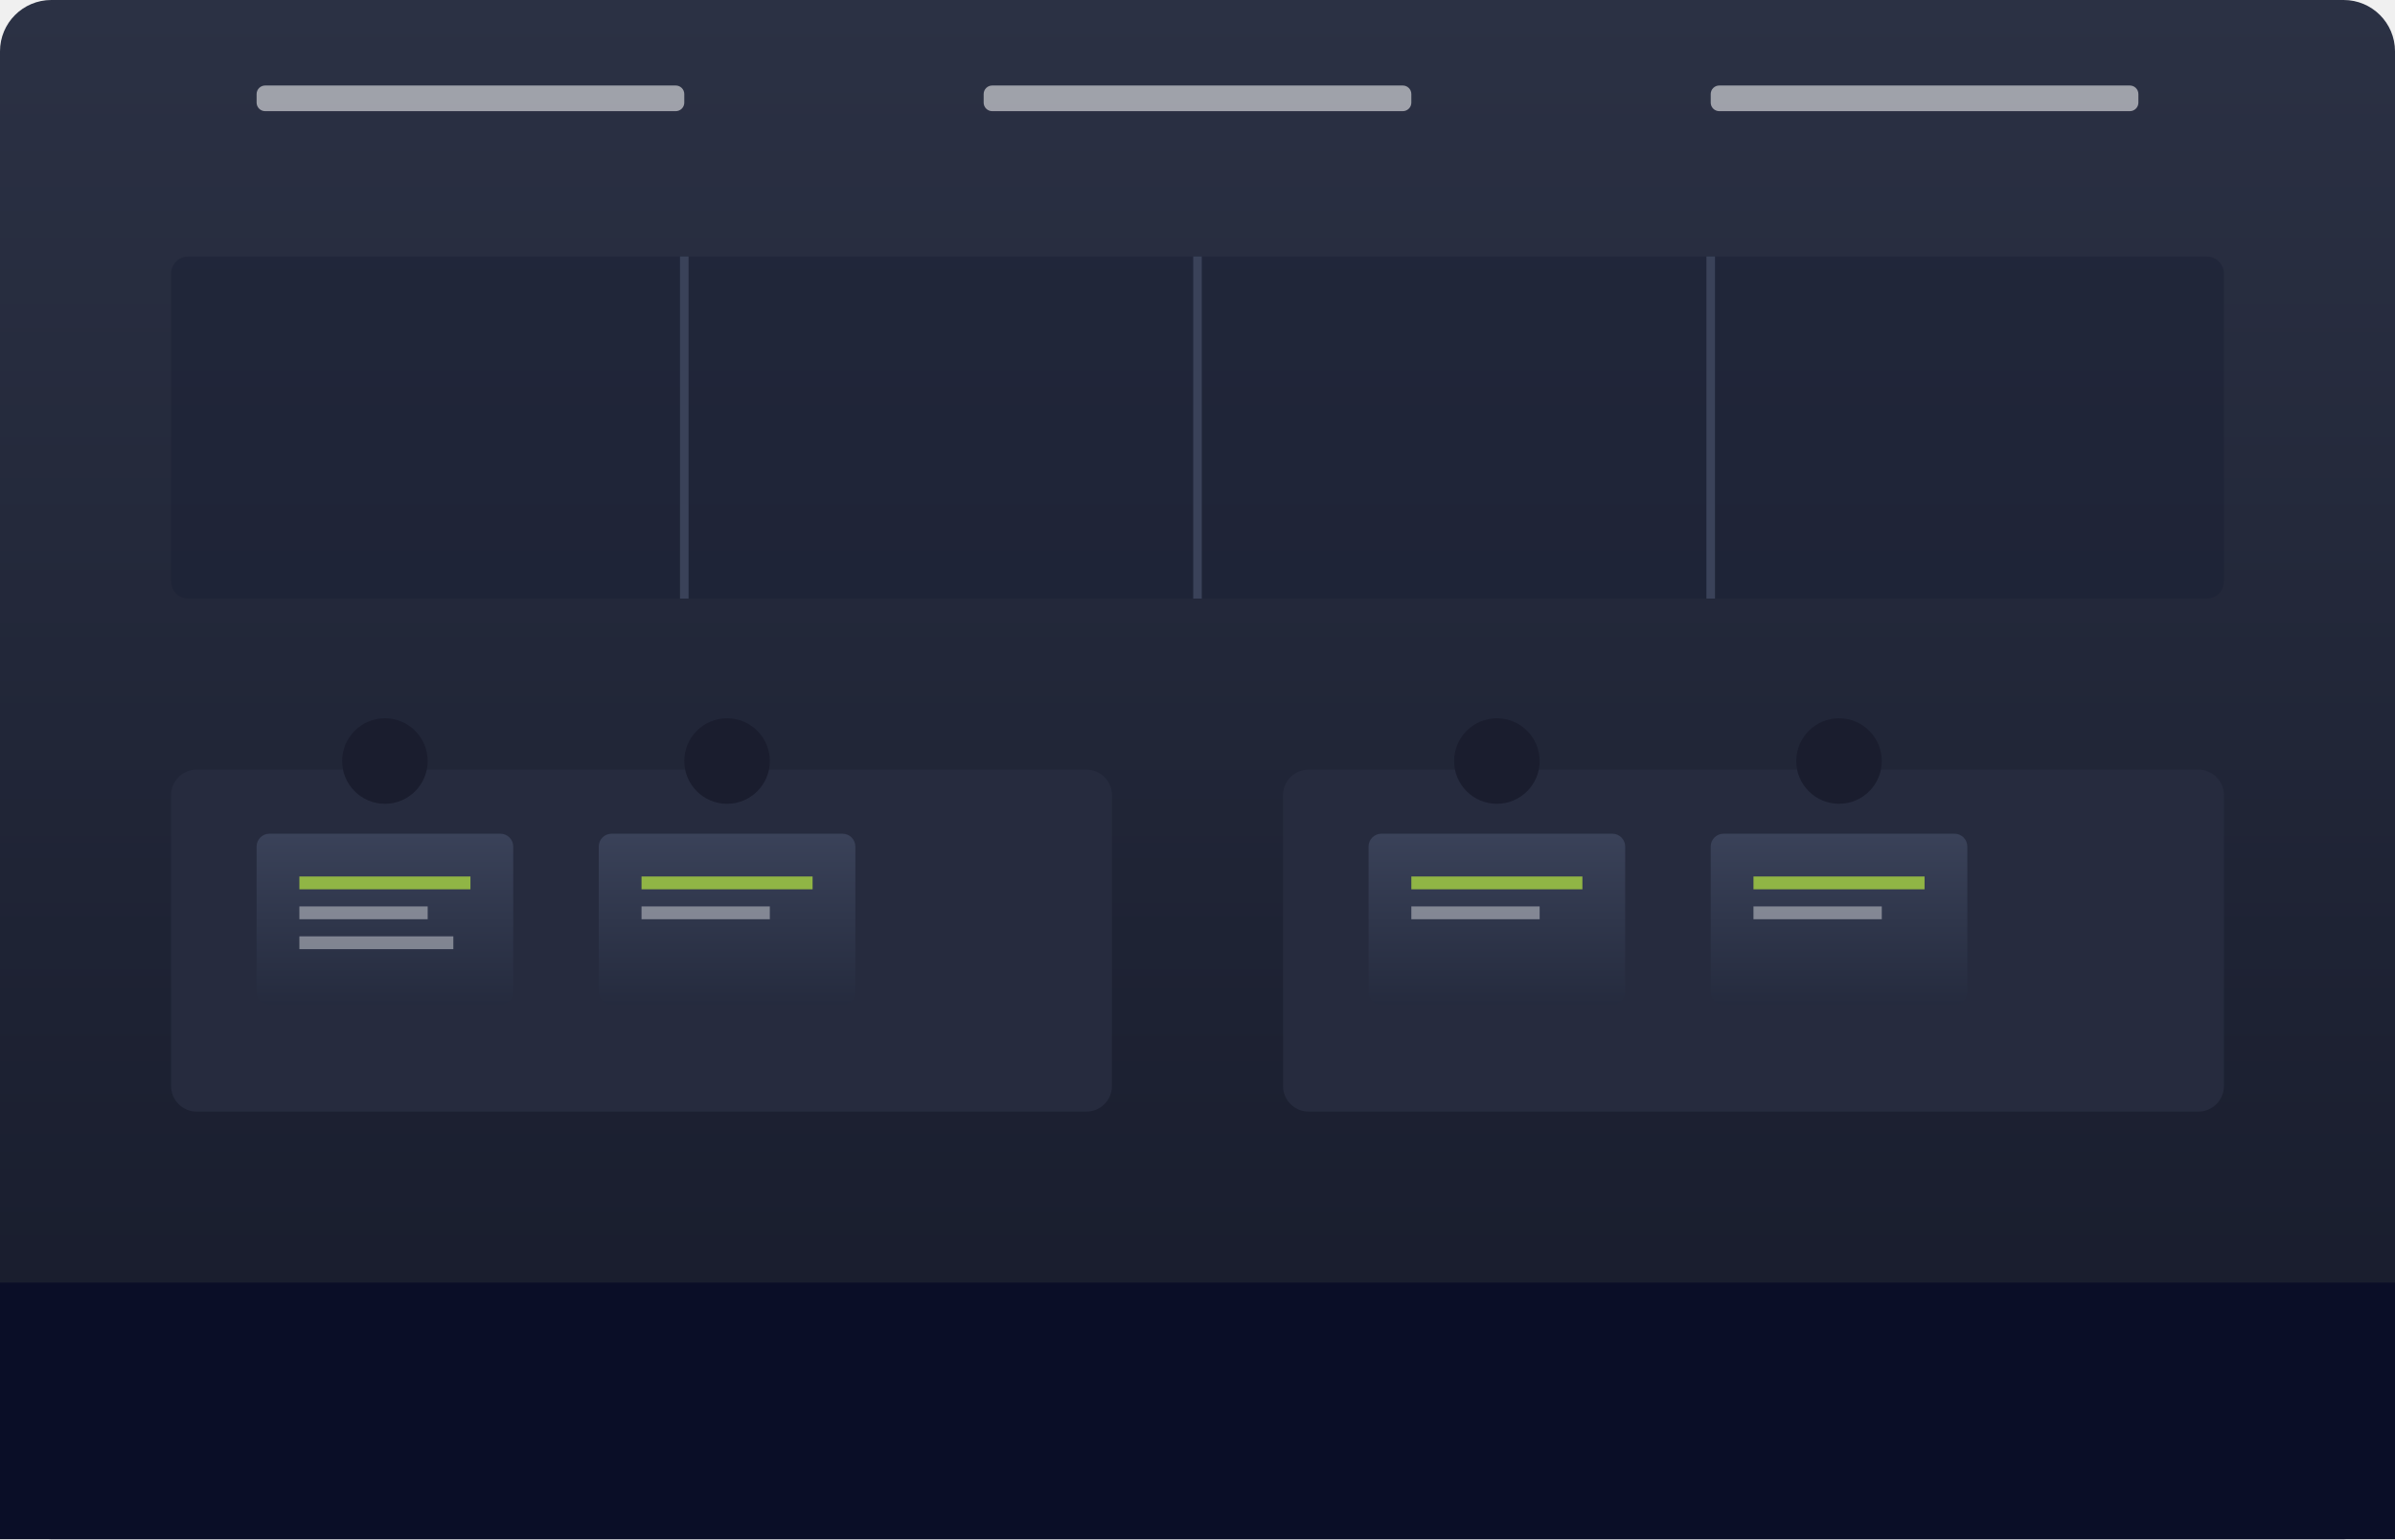
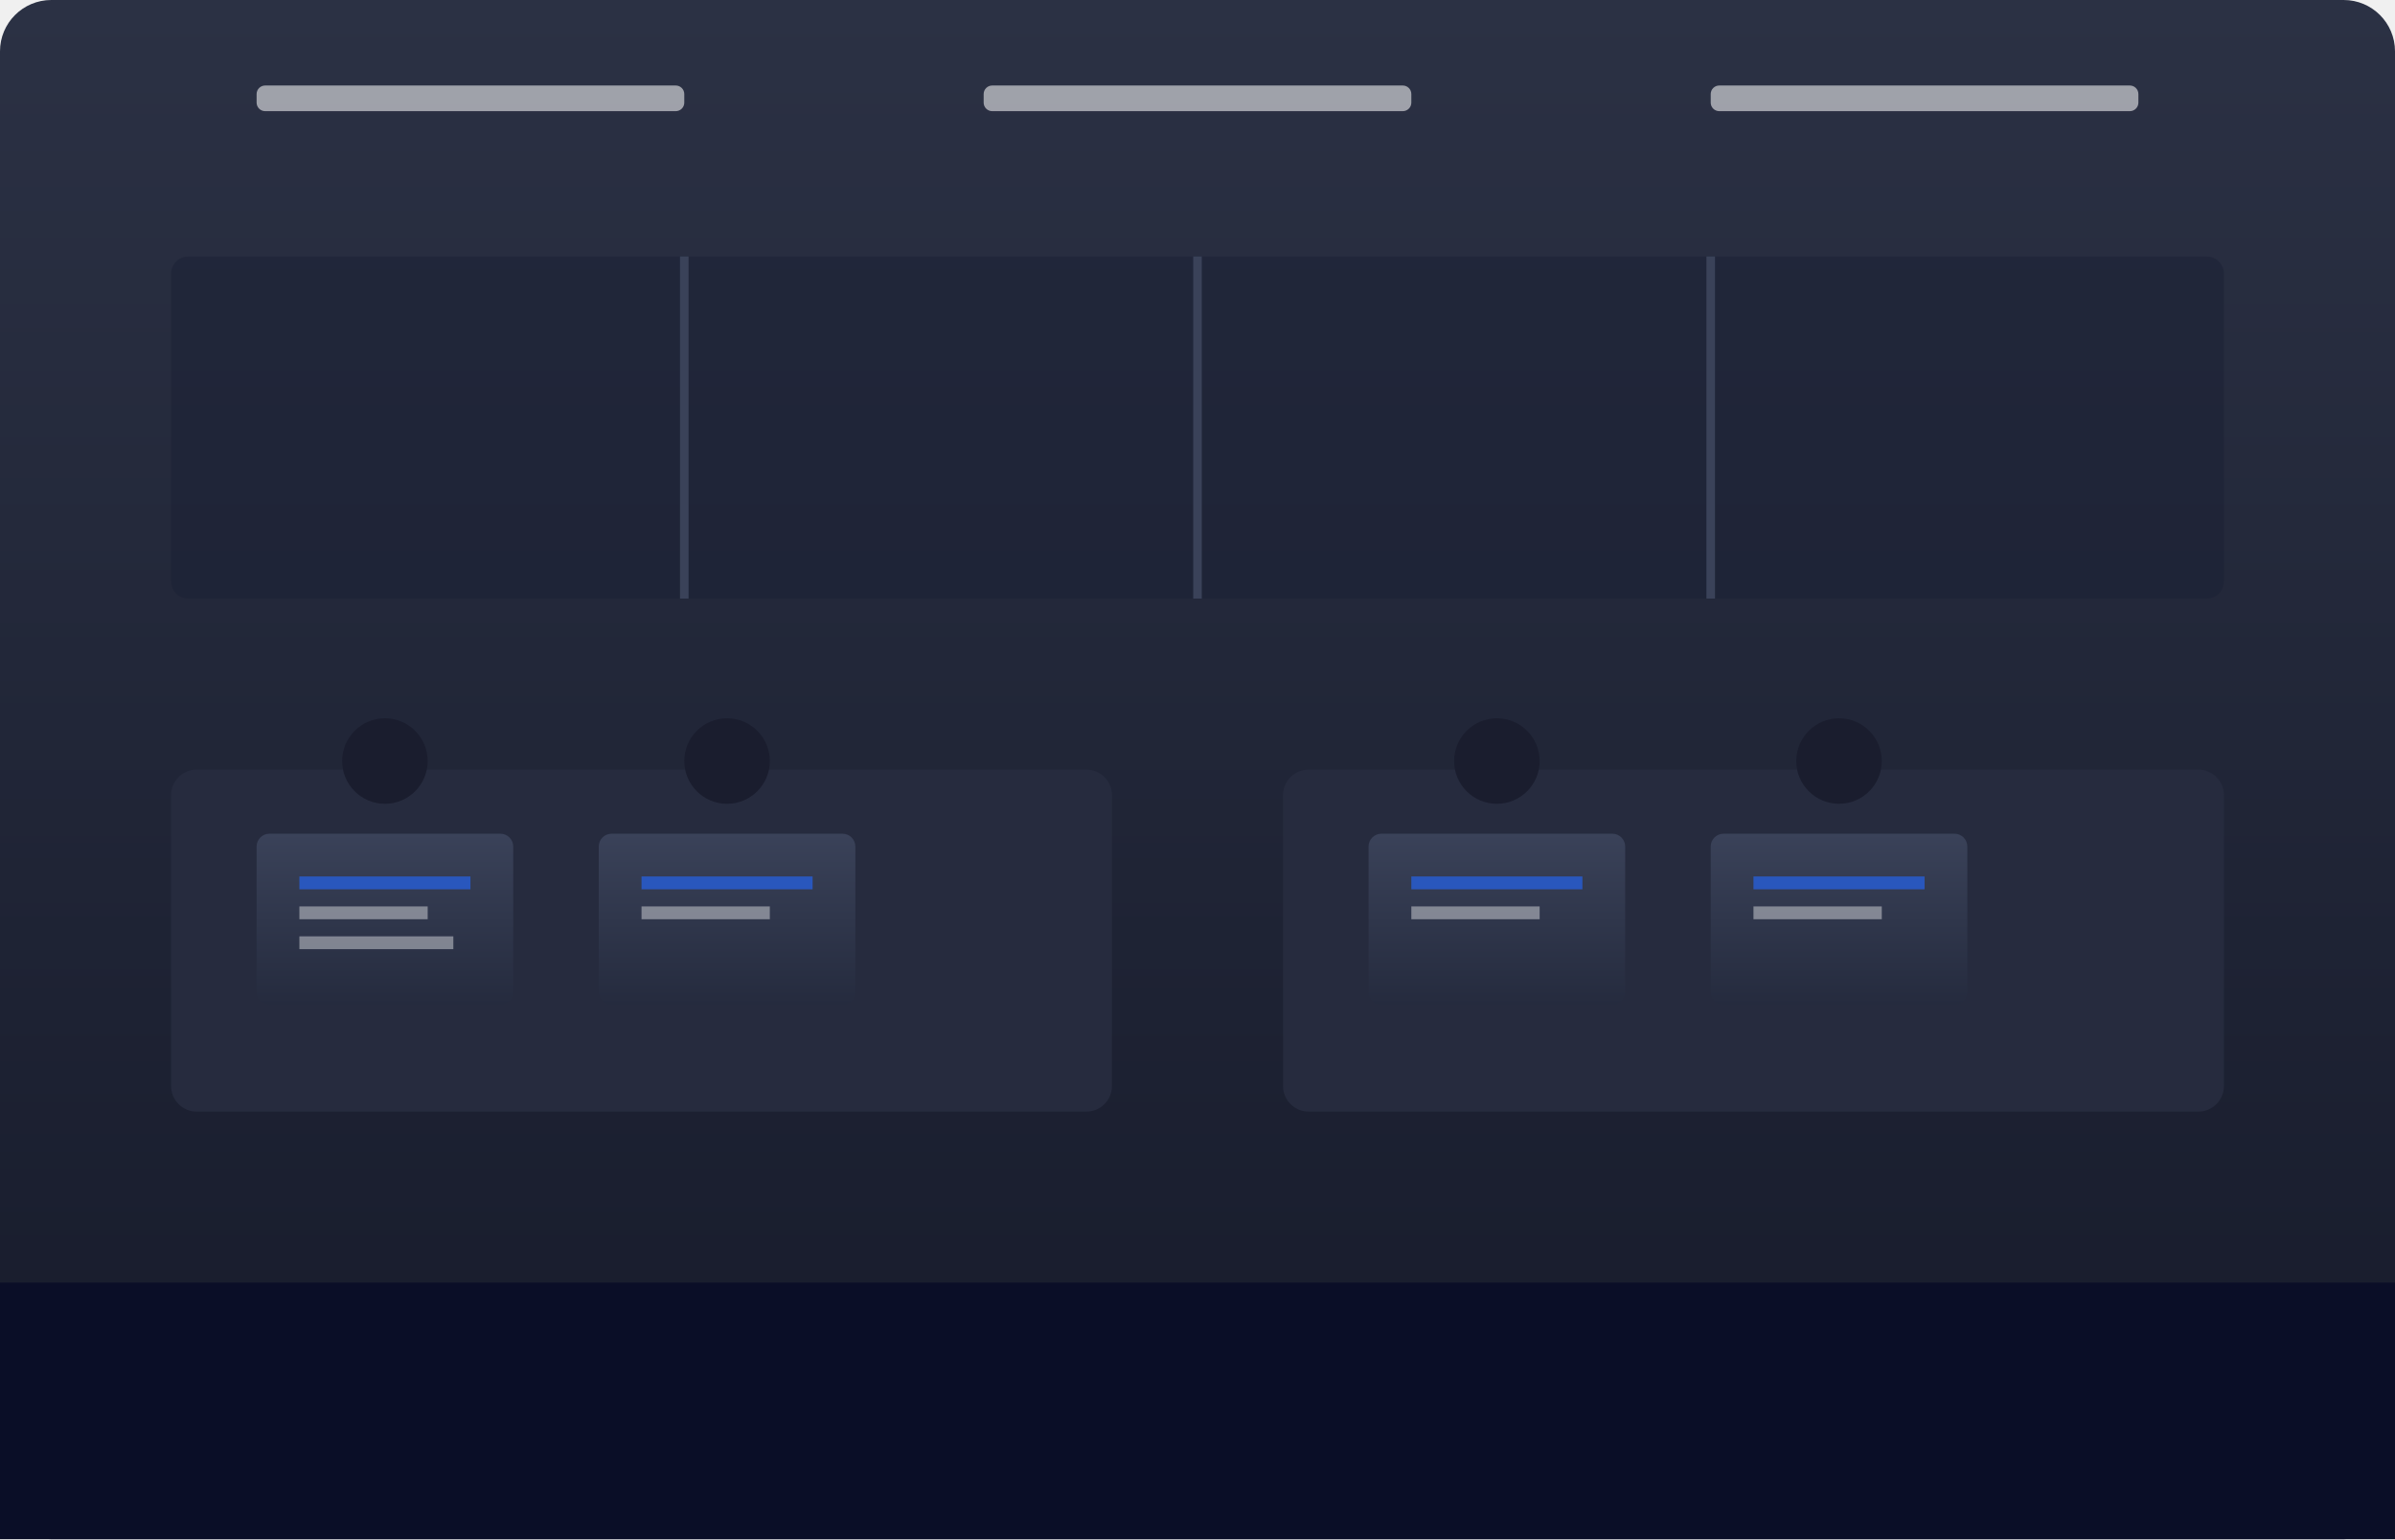
<svg xmlns="http://www.w3.org/2000/svg" viewBox="0 0 560 360">
  <defs>
    <linearGradient id="ofbg" x1="0" x2="0" y1="0" y2="1">
      <stop offset="0" stop-color="#2b3144" />
      <stop offset="1" stop-color="#161a2a" />
    </linearGradient>
    <linearGradient id="ofscr" x1="0" x2="0" y1="0" y2="1">
      <stop offset="0" stop-color="#3a4259" />
      <stop offset="1" stop-color="#252b3e" />
    </linearGradient>
  </defs>
  <rect width="560" height="360" rx="12" fill="url(#ofbg)" />
  <rect x="60" y="20" width="100" height="6" rx="2" fill="#fff" opacity="0.55" />
  <rect x="230" y="20" width="100" height="6" rx="2" fill="#fff" opacity="0.55" />
  <rect x="400" y="20" width="100" height="6" rx="2" fill="#fff" opacity="0.55" />
  <rect x="40" y="60" width="480" height="80" rx="4" fill="#1a1f33" opacity="0.5" />
  <line x1="160" y1="60" x2="160" y2="140" stroke="#3a4259" stroke-width="2" />
  <line x1="280" y1="60" x2="280" y2="140" stroke="#3a4259" stroke-width="2" />
  <line x1="400" y1="60" x2="400" y2="140" stroke="#3a4259" stroke-width="2" />
  <rect x="40" y="180" width="220" height="80" rx="6" fill="#262b3e" />
  <rect x="60" y="195" width="60" height="40" rx="3" fill="url(#ofscr)" />
-   <rect x="70" y="205" width="40" height="3" fill="#B8E840" opacity="0.7" />
+   <rect x="70" y="205" width="40" height="3" fill="#2563EB" opacity="0.7" />
  <rect x="70" y="212" width="30" height="3" fill="#fff" opacity="0.4" />
  <rect x="70" y="219" width="36" height="3" fill="#fff" opacity="0.4" />
  <rect x="140" y="195" width="60" height="40" rx="3" fill="url(#ofscr)" />
-   <rect x="150" y="205" width="40" height="3" fill="#B8E840" opacity="0.7" />
+   <rect x="150" y="205" width="40" height="3" fill="#2563EB" opacity="0.7" />
  <rect x="150" y="212" width="30" height="3" fill="#fff" opacity="0.4" />
  <circle cx="90" cy="178" r="10" fill="#1a1d2e" />
  <circle cx="170" cy="178" r="10" fill="#1a1d2e" />
  <rect x="300" y="180" width="220" height="80" rx="6" fill="#262b3e" />
  <rect x="320" y="195" width="60" height="40" rx="3" fill="url(#ofscr)" />
-   <rect x="330" y="205" width="40" height="3" fill="#B8E840" opacity="0.7" />
+   <rect x="330" y="205" width="40" height="3" fill="#2563EB" opacity="0.7" />
  <rect x="330" y="212" width="30" height="3" fill="#fff" opacity="0.4" />
  <rect x="400" y="195" width="60" height="40" rx="3" fill="url(#ofscr)" />
-   <rect x="410" y="205" width="40" height="3" fill="#B8E840" opacity="0.7" />
+   <rect x="410" y="205" width="40" height="3" fill="#2563EB" opacity="0.7" />
  <rect x="410" y="212" width="30" height="3" fill="#fff" opacity="0.4" />
  <circle cx="350" cy="178" r="10" fill="#1a1d2e" />
  <circle cx="430" cy="178" r="10" fill="#1a1d2e" />
  <rect x="0" y="300" width="560" height="60" fill="#0a0e27" />
</svg>
